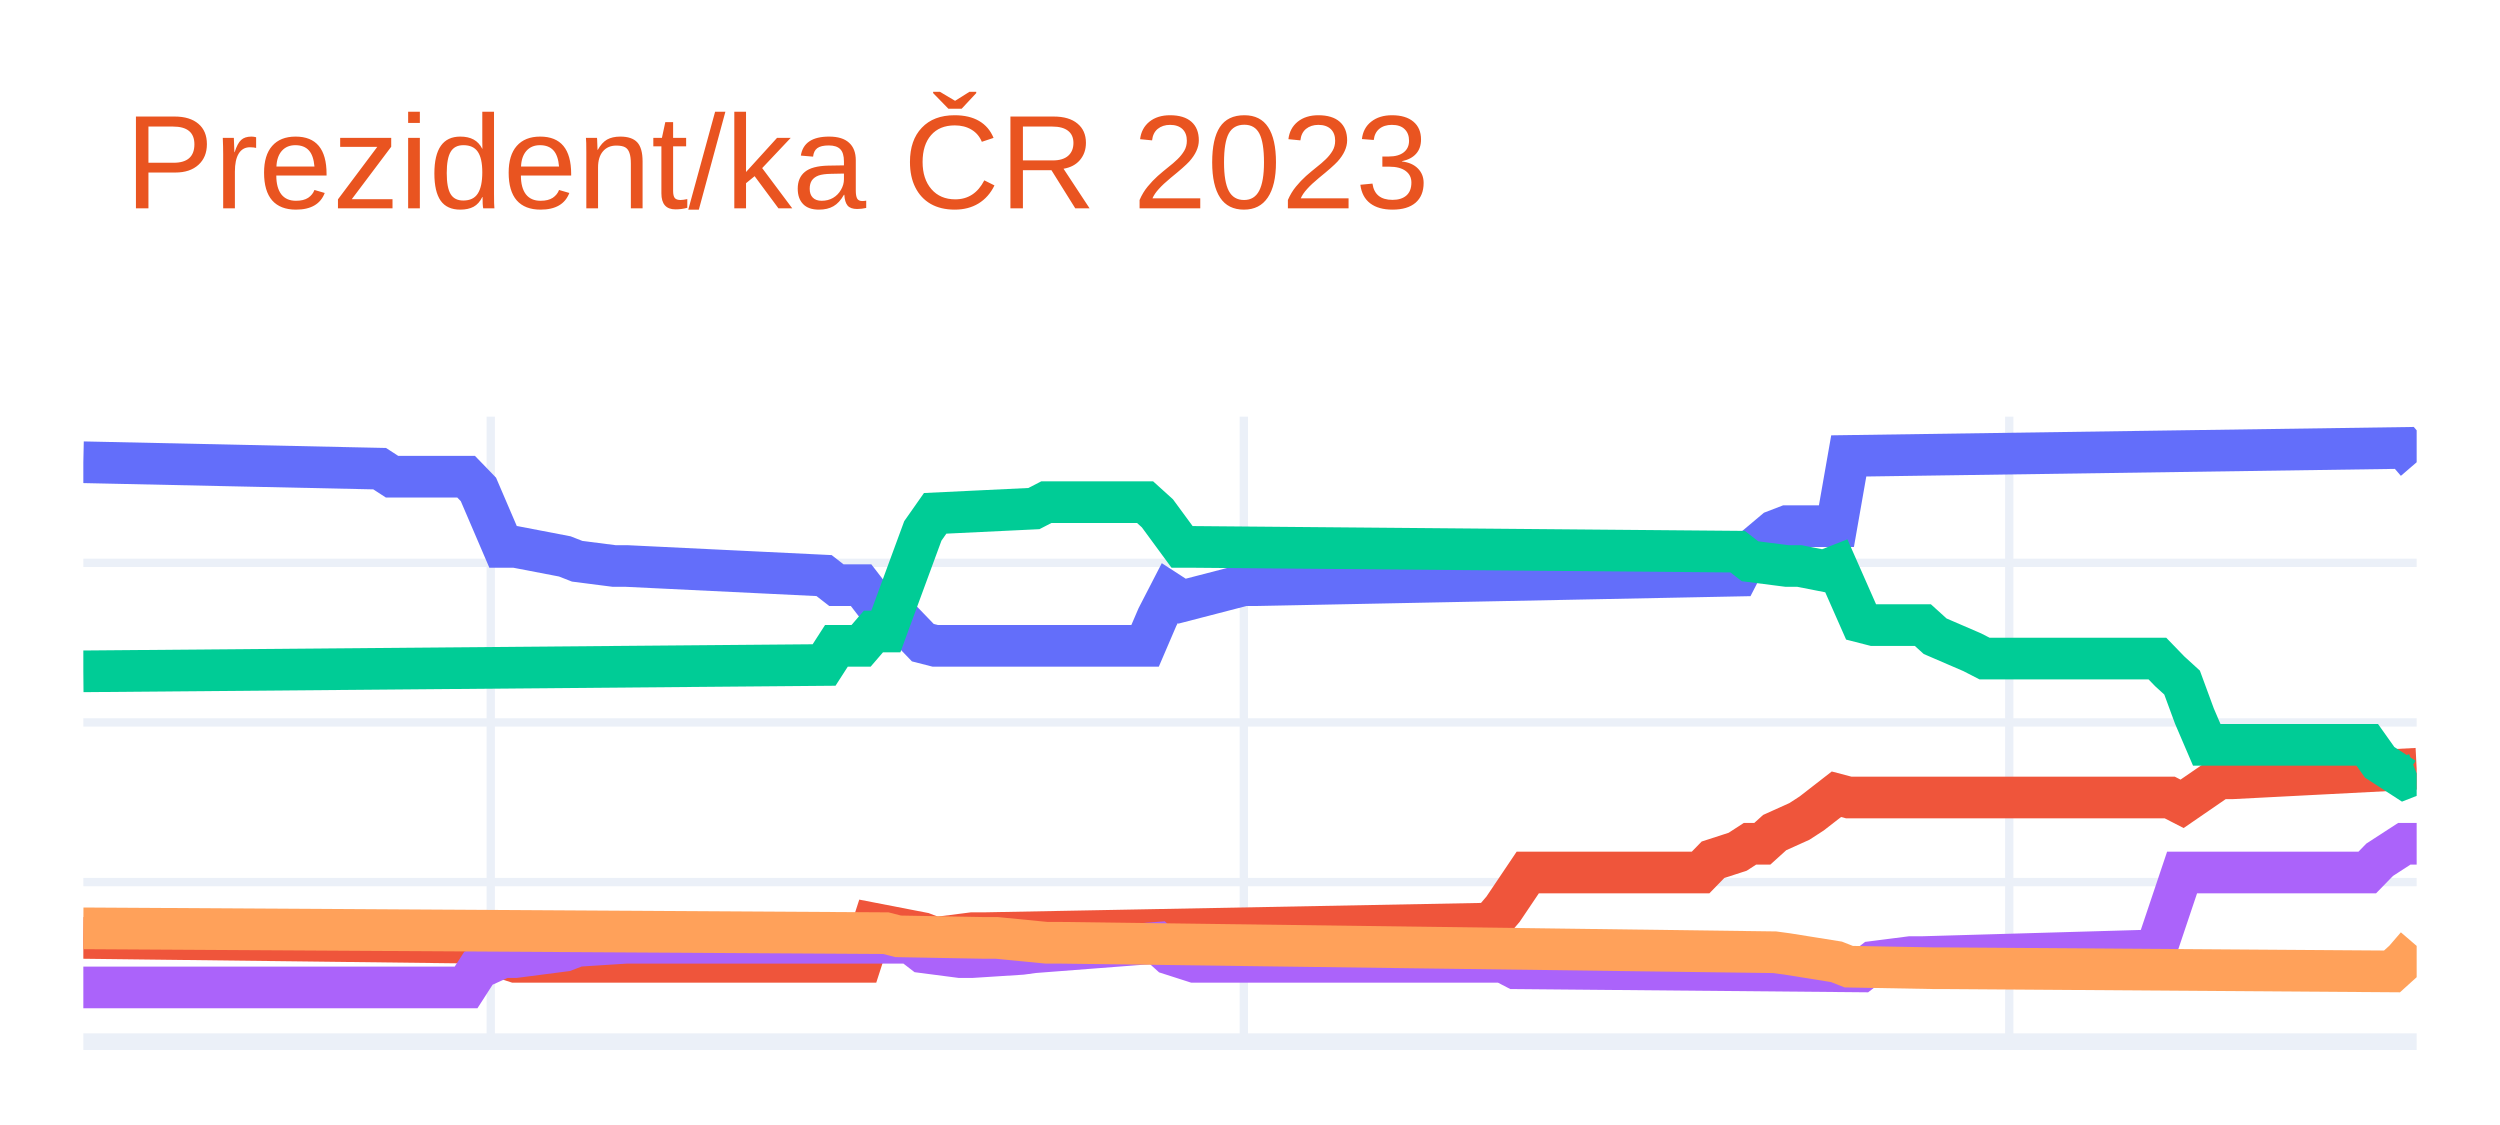
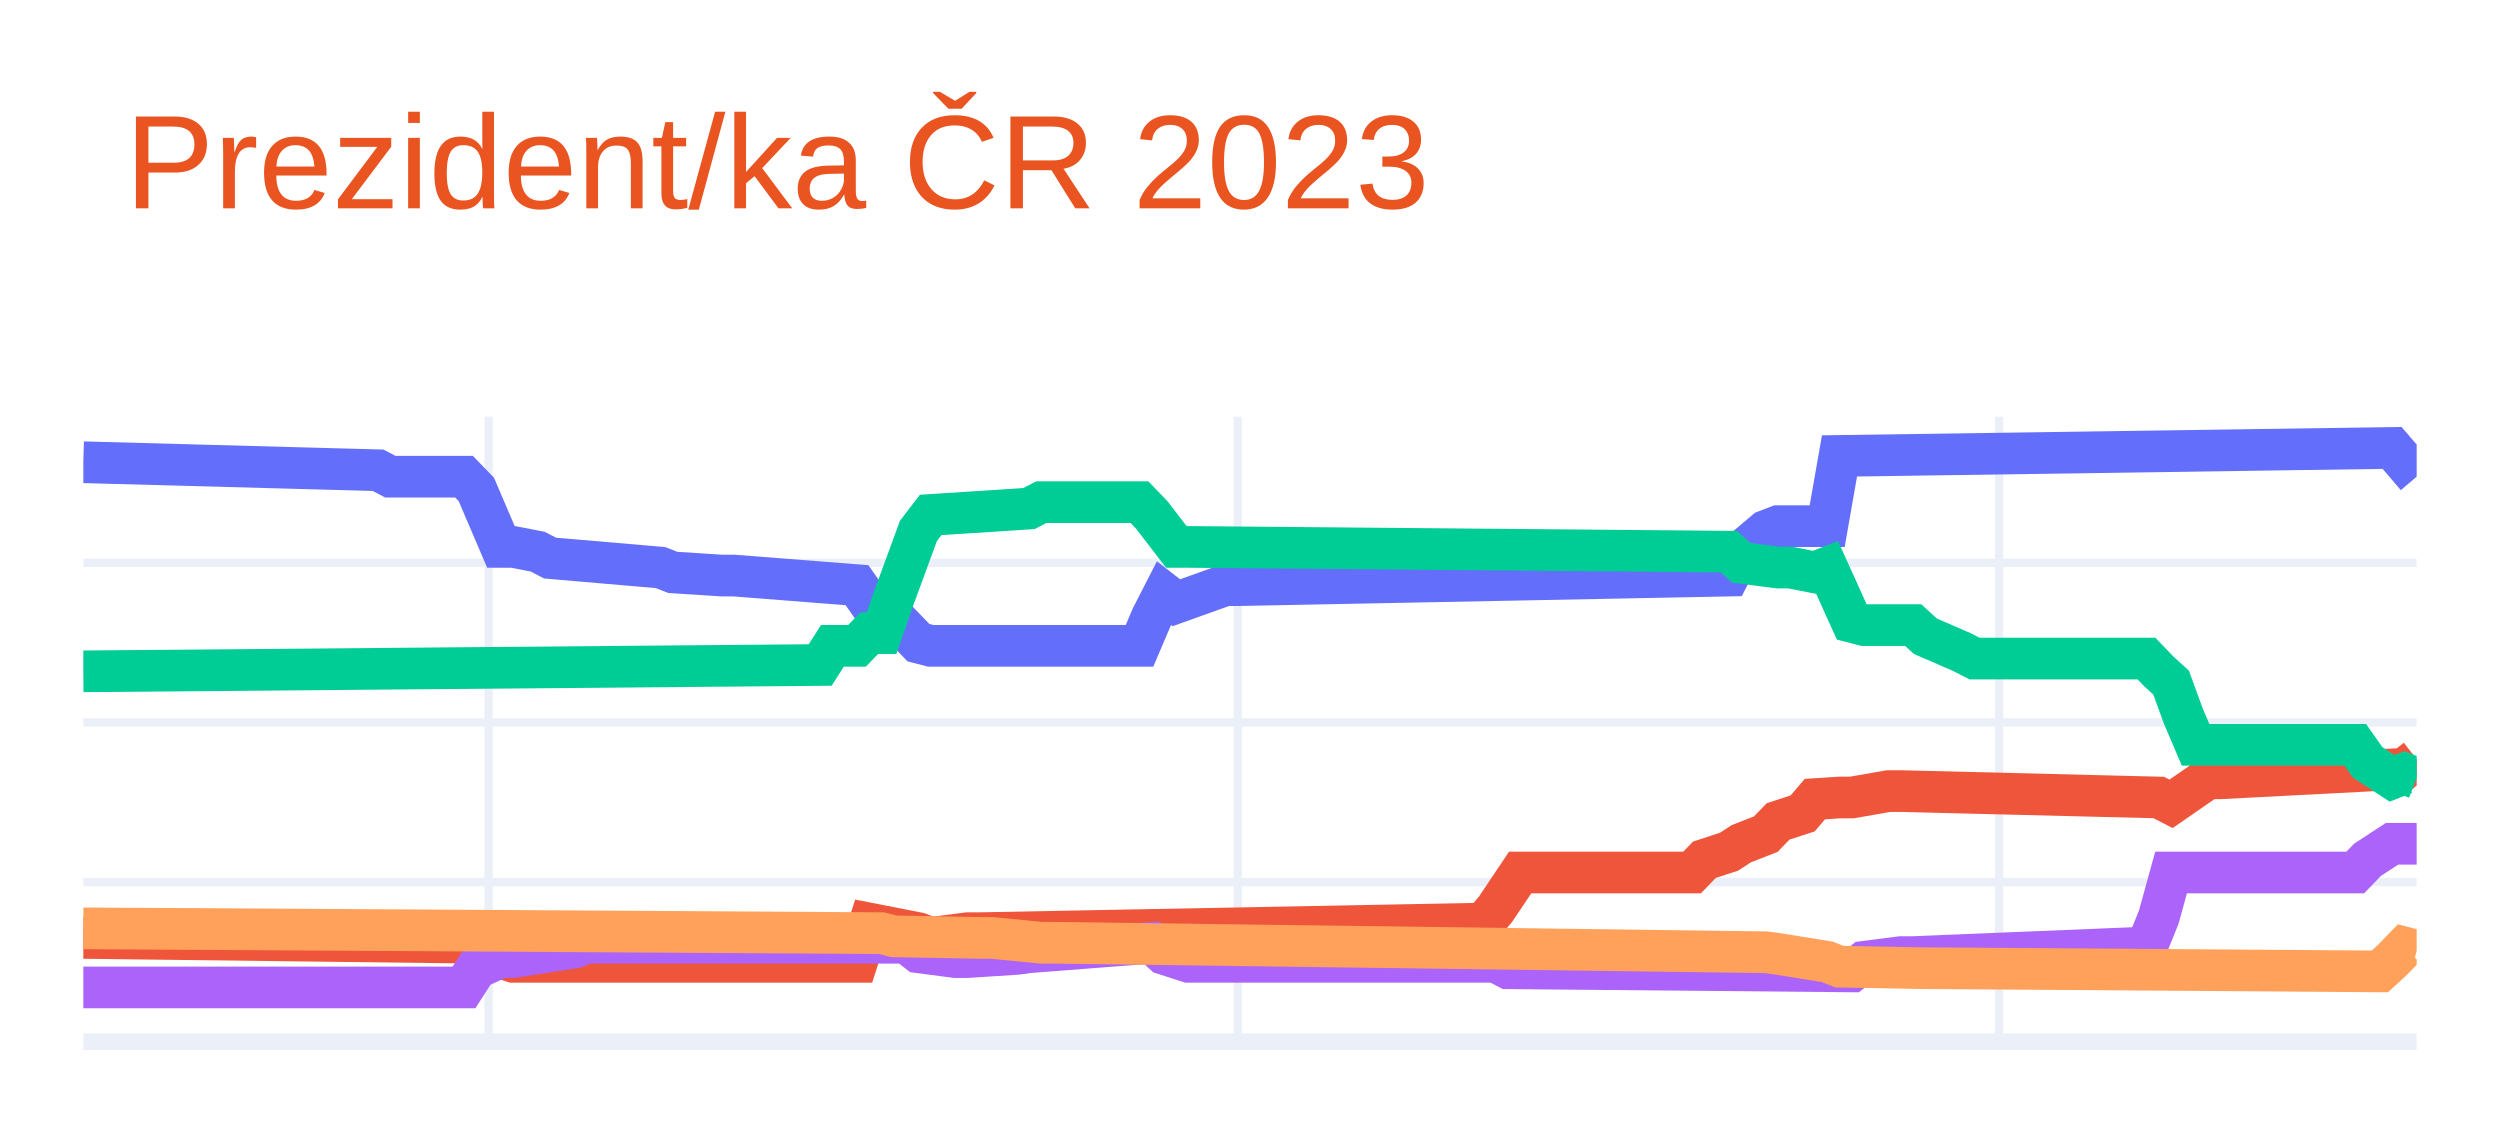
<svg xmlns="http://www.w3.org/2000/svg" class="main-svg" width="300" height="135" style="" viewBox="0 0 300 135">
  <rect x="0" y="0" width="300" height="135" style="fill: rgb(255, 255, 255); fill-opacity: 1;" />
-   <defs id="defs-b6ab7f">
+   <defs id="defs-091d16">
    <g class="clips">
-       <clipPath id="clipb6ab7fxyplot" class="plotclip">
+       <clipPath id="clip091d16xyplot" class="plotclip">
        <rect width="280" height="75" />
      </clipPath>
-       <clipPath class="axesclip" id="clipb6ab7fx">
+       <clipPath class="axesclip" id="clip091d16x">
        <rect x="10" y="0" width="280" height="135" />
      </clipPath>
-       <clipPath class="axesclip" id="clipb6ab7fy">
+       <clipPath class="axesclip" id="clip091d16y">
        <rect x="0" y="50" width="300" height="75" />
      </clipPath>
-       <clipPath class="axesclip" id="clipb6ab7fxy">
+       <clipPath class="axesclip" id="clip091d16xy">
        <rect x="10" y="50" width="280" height="75" />
      </clipPath>
    </g>
    <g class="gradients" />
    <g class="patterns" />
  </defs>
  <g class="bglayer" />
  <g class="layer-below">
    <g class="imagelayer" />
    <g class="shapelayer" />
  </g>
  <g class="cartesianlayer">
    <g class="subplot xy">
      <g class="layer-subplot">
        <g class="shapelayer" />
        <g class="imagelayer" />
      </g>
      <g class="minor-gridlayer">
        <g class="x" />
        <g class="y" />
      </g>
      <g class="gridlayer">
        <g class="x">
-           <path class="xgrid crisp" transform="translate(58.89,0)" d="M0,50v75" style="stroke: rgb(235, 240, 248); stroke-opacity: 1; stroke-width: 1px;" />
-           <path class="xgrid crisp" transform="translate(149.26,0)" d="M0,50v75" style="stroke: rgb(235, 240, 248); stroke-opacity: 1; stroke-width: 1px;" />
-           <path class="xgrid crisp" transform="translate(241.11,0)" d="M0,50v75" style="stroke: rgb(235, 240, 248); stroke-opacity: 1; stroke-width: 1px;" />
+           <path class="xgrid crisp" transform="translate(58.63,0)" d="M0,50v75" style="stroke: rgb(235, 240, 248); stroke-opacity: 1; stroke-width: 1px;" />
+           <path class="xgrid crisp" transform="translate(148.53,0)" d="M0,50v75" style="stroke: rgb(235, 240, 248); stroke-opacity: 1; stroke-width: 1px;" />
+           <path class="xgrid crisp" transform="translate(239.89,0)" d="M0,50v75" style="stroke: rgb(235, 240, 248); stroke-opacity: 1; stroke-width: 1px;" />
        </g>
        <g class="y">
          <path class="ygrid crisp" transform="translate(0,105.85)" d="M10,0h280" style="stroke: rgb(235, 240, 248); stroke-opacity: 1; stroke-width: 1px;" />
          <path class="ygrid crisp" transform="translate(0,86.69)" d="M10,0h280" style="stroke: rgb(235, 240, 248); stroke-opacity: 1; stroke-width: 1px;" />
          <path class="ygrid crisp" transform="translate(0,67.54)" d="M10,0h280" style="stroke: rgb(235, 240, 248); stroke-opacity: 1; stroke-width: 1px;" />
        </g>
      </g>
      <g class="zerolinelayer">
        <path class="yzl zl crisp" transform="translate(0,125)" d="M10,0h280" style="stroke: rgb(235, 240, 248); stroke-opacity: 1; stroke-width: 2px;" />
      </g>
      <path class="xlines-below" />
      <path class="ylines-below" />
      <g class="overlines-below" />
      <g class="xaxislayer-below" />
      <g class="yaxislayer-below" />
      <g class="overaxes-below" />
-       <g class="plot" transform="translate(10,50)" clip-path="url(#clipb6ab7fxyplot)">
+       <g class="plot" transform="translate(10,50)" clip-path="url(#clip091d16xyplot)">
        <g class="scatterlayer mlayer">
-           <g class="trace scatter trace22a77d" style="stroke-miterlimit: 2; opacity: 1;">
+           <g class="trace scatter traceeaf5fc" style="stroke-miterlimit: 2; opacity: 1;">
            <g class="fills" />
            <g class="errorbars" />
            <g class="lines">
-               <path class="js-line" d="M0,5.47L35.56,6.24L37.04,7.2L45.93,7.2L47.41,8.73L50.37,15.63L51.85,15.63L57.78,16.77L59.26,17.35L63.7,17.92L65.19,17.92L88.89,19.07L90.37,20.22L93.33,20.22L94.81,22.14L96.3,22.14L97.78,24.05L100.74,27.12L102.22,27.5L127.41,27.5L128.89,24.05L130.37,21.18L131.85,22.14L139.26,20.22L140.74,20.22L198.52,19.07L200,16.2L202.96,13.71L204.44,13.14L210.37,13.14L211.85,4.71L278.52,3.75L280,5.47" style="vector-effect: non-scaling-stroke; fill: none; stroke: rgb(99, 110, 250); stroke-opacity: 1; stroke-width: 5px; opacity: 1;" />
+               <path class="js-line" d="M0,5.47L35.37,6.43L36.84,7.2L45.68,7.2L47.16,8.73L50.11,15.63L51.58,15.63L54.53,16.2L56,16.97L69.26,18.11L70.74,18.69L76.63,19.07L78.11,19.07L92.84,20.22L94.32,22.33L95.79,22.33L97.26,24.05L100.21,27.12L101.68,27.5L126.74,27.5L128.21,24.05L129.68,21.18L131.16,22.33L137.05,20.22L138.53,20.22L197.47,19.07L198.95,16.2L201.89,13.71L203.37,13.14L209.26,13.14L210.74,4.71L277.05,3.75L278.53,5.47L280,7.2" style="vector-effect: non-scaling-stroke; fill: none; stroke: rgb(99, 110, 250); stroke-opacity: 1; stroke-width: 5px; opacity: 1;" />
            </g>
            <g class="points" />
            <g class="text" />
          </g>
-           <g class="trace scatter trace7bdda3" style="stroke-miterlimit: 2; opacity: 1;">
+           <g class="trace scatter trace1818e6" style="stroke-miterlimit: 2; opacity: 1;">
            <g class="fills" />
            <g class="errorbars" />
            <g class="lines">
-               <path class="js-line" d="M0,62.55L47.41,63.13L48.89,64.47L51.85,65.42L53.33,65.42L93.33,65.42L94.81,60.83L100.74,61.98L102.22,62.55L106.67,61.98L108.15,61.98L168.89,60.83L170.37,59.1L173.33,54.7L174.81,54.7L194.07,54.7L195.56,53.17L198.52,52.21L200,51.25L201.48,51.25L202.96,49.91L205.93,48.57L207.41,47.61L210.37,45.31L211.85,45.7L250.37,45.7L251.85,46.46L256.3,43.4L257.78,43.4L280,42.25" style="vector-effect: non-scaling-stroke; fill: none; stroke: rgb(239, 85, 59); stroke-opacity: 1; stroke-width: 5px; opacity: 1;" />
+               <path class="js-line" d="M0,62.55L47.16,63.13L48.63,64.47L51.58,65.42L53.05,65.42L92.84,65.42L94.32,60.83L100.21,61.98L101.68,62.55L106.11,61.98L107.58,61.98L168,60.83L169.47,59.1L172.42,54.7L173.89,54.7L193.05,54.7L194.53,53.17L197.47,52.21L198.95,51.25L201.89,50.1L203.37,48.57L206.32,47.61L207.79,45.89L210.74,45.7L212.21,45.7L216.63,44.93L218.11,44.93L249.05,45.7L250.53,46.46L254.95,43.4L256.42,43.4L278.53,42.25L280,41.1" style="vector-effect: non-scaling-stroke; fill: none; stroke: rgb(239, 85, 59); stroke-opacity: 1; stroke-width: 5px; opacity: 1;" />
            </g>
            <g class="points" />
            <g class="text" />
          </g>
-           <g class="trace scatter tracee303b2" style="stroke-miterlimit: 2; opacity: 1;">
+           <g class="trace scatter traced0ce10" style="stroke-miterlimit: 2; opacity: 1;">
            <g class="fills" />
            <g class="errorbars" />
            <g class="lines">
-               <path class="js-line" d="M0,30.56L88.89,29.8L90.37,27.5L93.33,27.5L94.81,25.78L96.3,25.78L97.78,21.75L100.74,13.71L102.22,11.6L114.07,11.03L115.56,10.26L127.41,10.26L128.89,11.6L131.85,15.63L133.33,15.63L198.52,16.2L200,17.35L204.44,17.92L205.93,17.92L208.89,18.5L210.37,17.92L213.33,24.63L214.81,25.01L220.74,25.01L222.22,26.35L226.67,28.27L228.15,29.03L248.89,29.03L250.37,30.56L251.85,31.91L253.33,35.93L254.81,39.38L256.3,39.38L274.07,39.38L275.56,41.48L278.52,43.4L280,42.82" style="vector-effect: non-scaling-stroke; fill: none; stroke: rgb(0, 204, 150); stroke-opacity: 1; stroke-width: 5px; opacity: 1;" />
+               <path class="js-line" d="M0,30.56L88.42,29.8L89.89,27.5L92.84,27.5L94.32,25.97L95.79,25.97L97.26,21.75L100.21,13.71L101.68,11.79L113.47,11.03L114.95,10.26L126.74,10.26L128.21,11.79L131.16,15.63L132.63,15.63L197.47,16.2L198.95,17.54L203.37,18.11L204.84,18.11L207.79,18.69L209.26,18.11L212.21,24.63L213.68,25.01L219.58,25.01L221.05,26.35L225.47,28.27L226.95,29.03L247.58,29.03L249.05,30.56L250.53,31.91L252,35.93L253.47,39.38L254.95,39.38L272.63,39.38L274.11,41.48L277.05,43.4L278.53,42.82L280,43.4" style="vector-effect: non-scaling-stroke; fill: none; stroke: rgb(0, 204, 150); stroke-opacity: 1; stroke-width: 5px; opacity: 1;" />
            </g>
            <g class="points" />
            <g class="text" />
          </g>
-           <g class="trace scatter tracecce1e5" style="stroke-miterlimit: 2; opacity: 1;">
+           <g class="trace scatter trace24a494" style="stroke-miterlimit: 2; opacity: 1;">
            <g class="fills" />
            <g class="errorbars" />
            <g class="lines">
-               <path class="js-line" d="M0,68.49L45.93,68.49L47.41,66.19L50.37,64.85L51.85,64.85L57.78,64.08L59.26,63.51L65.19,63.13L66.67,63.13L99.26,63.13L100.74,64.27L105.19,64.85L106.67,64.85L112.59,64.47L114.07,64.27L128.89,63.13L130.37,64.47L133.33,65.42L134.81,65.42L170.37,65.42L171.85,66.19L213.33,66.57L214.81,65.42L219.26,64.85L220.74,64.85L247.41,64.08L248.89,63.51L251.85,54.7L253.33,54.7L274.07,54.7L275.56,53.17L278.52,51.25L280,51.25" style="vector-effect: non-scaling-stroke; fill: none; stroke: rgb(171, 99, 250); stroke-opacity: 1; stroke-width: 5px; opacity: 1;" />
+               <path class="js-line" d="M0,68.49L45.68,68.49L47.16,66.19L50.11,64.85L51.58,64.85L58.95,63.7L60.42,63.13L98.74,63.13L100.21,64.27L104.63,64.85L106.11,64.85L112,64.47L113.47,64.27L128.21,63.13L129.68,64.47L132.63,65.42L134.11,65.42L169.47,65.42L170.95,66.19L212.21,66.57L213.68,65.42L218.11,64.85L219.58,64.85L247.58,63.7L249.05,60.06L250.53,54.7L252,54.7L272.63,54.7L274.11,53.17L277.05,51.25L278.53,51.25L280,51.25" style="vector-effect: non-scaling-stroke; fill: none; stroke: rgb(171, 99, 250); stroke-opacity: 1; stroke-width: 5px; opacity: 1;" />
            </g>
            <g class="points" />
            <g class="text" />
          </g>
-           <g class="trace scatter trace3a61d8" style="stroke-miterlimit: 2; opacity: 1;">
+           <g class="trace scatter trace73f553" style="stroke-miterlimit: 2; opacity: 1;">
            <g class="fills" />
            <g class="errorbars" />
            <g class="lines">
-               <path class="js-line" d="M0,61.4L96.3,61.98L97.78,62.36L108.15,62.55L109.63,62.55L115.56,63.13L117.04,63.13L202.96,64.27L204.44,64.47L210.37,65.42L211.85,66L222.22,66.19L223.7,66.19L277.04,66.57L278.52,65.23L280,63.51" style="vector-effect: non-scaling-stroke; fill: none; stroke: rgb(255, 161, 90); stroke-opacity: 1; stroke-width: 5px; opacity: 1;" />
+               <path class="js-line" d="M0,61.4L95.79,61.98L97.26,62.36L107.58,62.55L109.05,62.55L114.95,63.13L116.42,63.13L201.89,64.27L203.37,64.47L209.26,65.42L210.74,66L221.05,66.19L222.53,66.19L275.58,66.57L277.05,65.23L278.53,63.7L280,64.08" style="vector-effect: non-scaling-stroke; fill: none; stroke: rgb(255, 161, 90); stroke-opacity: 1; stroke-width: 5px; opacity: 1;" />
            </g>
            <g class="points" />
            <g class="text" />
          </g>
        </g>
      </g>
      <g class="overplot" />
      <path class="xlines-above crisp" d="M0,0" style="fill: none;" />
      <path class="ylines-above crisp" d="M0,0" style="fill: none;" />
      <g class="overlines-above" />
      <g class="xaxislayer-above" />
      <g class="yaxislayer-above" />
      <g class="overaxes-above" />
    </g>
  </g>
  <g class="polarlayer" />
  <g class="smithlayer" />
  <g class="ternarylayer" />
  <g class="geolayer" />
  <g class="funnelarealayer" />
  <g class="pielayer" />
  <g class="iciclelayer" />
  <g class="treemaplayer" />
  <g class="sunburstlayer" />
  <g class="glimages" />
-   <defs id="topdefs-b6ab7f">
+   <defs id="topdefs-091d16">
    <g class="clips" />
  </defs>
  <g class="layer-above">
    <g class="imagelayer" />
    <g class="shapelayer" />
  </g>
  <g class="infolayer">
    <g class="g-gtitle">
      <text class="gtitle" x="15" y="25" text-anchor="start" dy="0em" style="font-family: Ubuntu, verdana, arial, sans-serif; font-size: 16px; fill: rgb(233, 84, 32); opacity: 1; font-weight: normal; white-space: pre;">Prezident/ka ČR 2023</text>
    </g>
    <g class="g-xtitle" />
    <g class="g-ytitle" />
  </g>
</svg>
